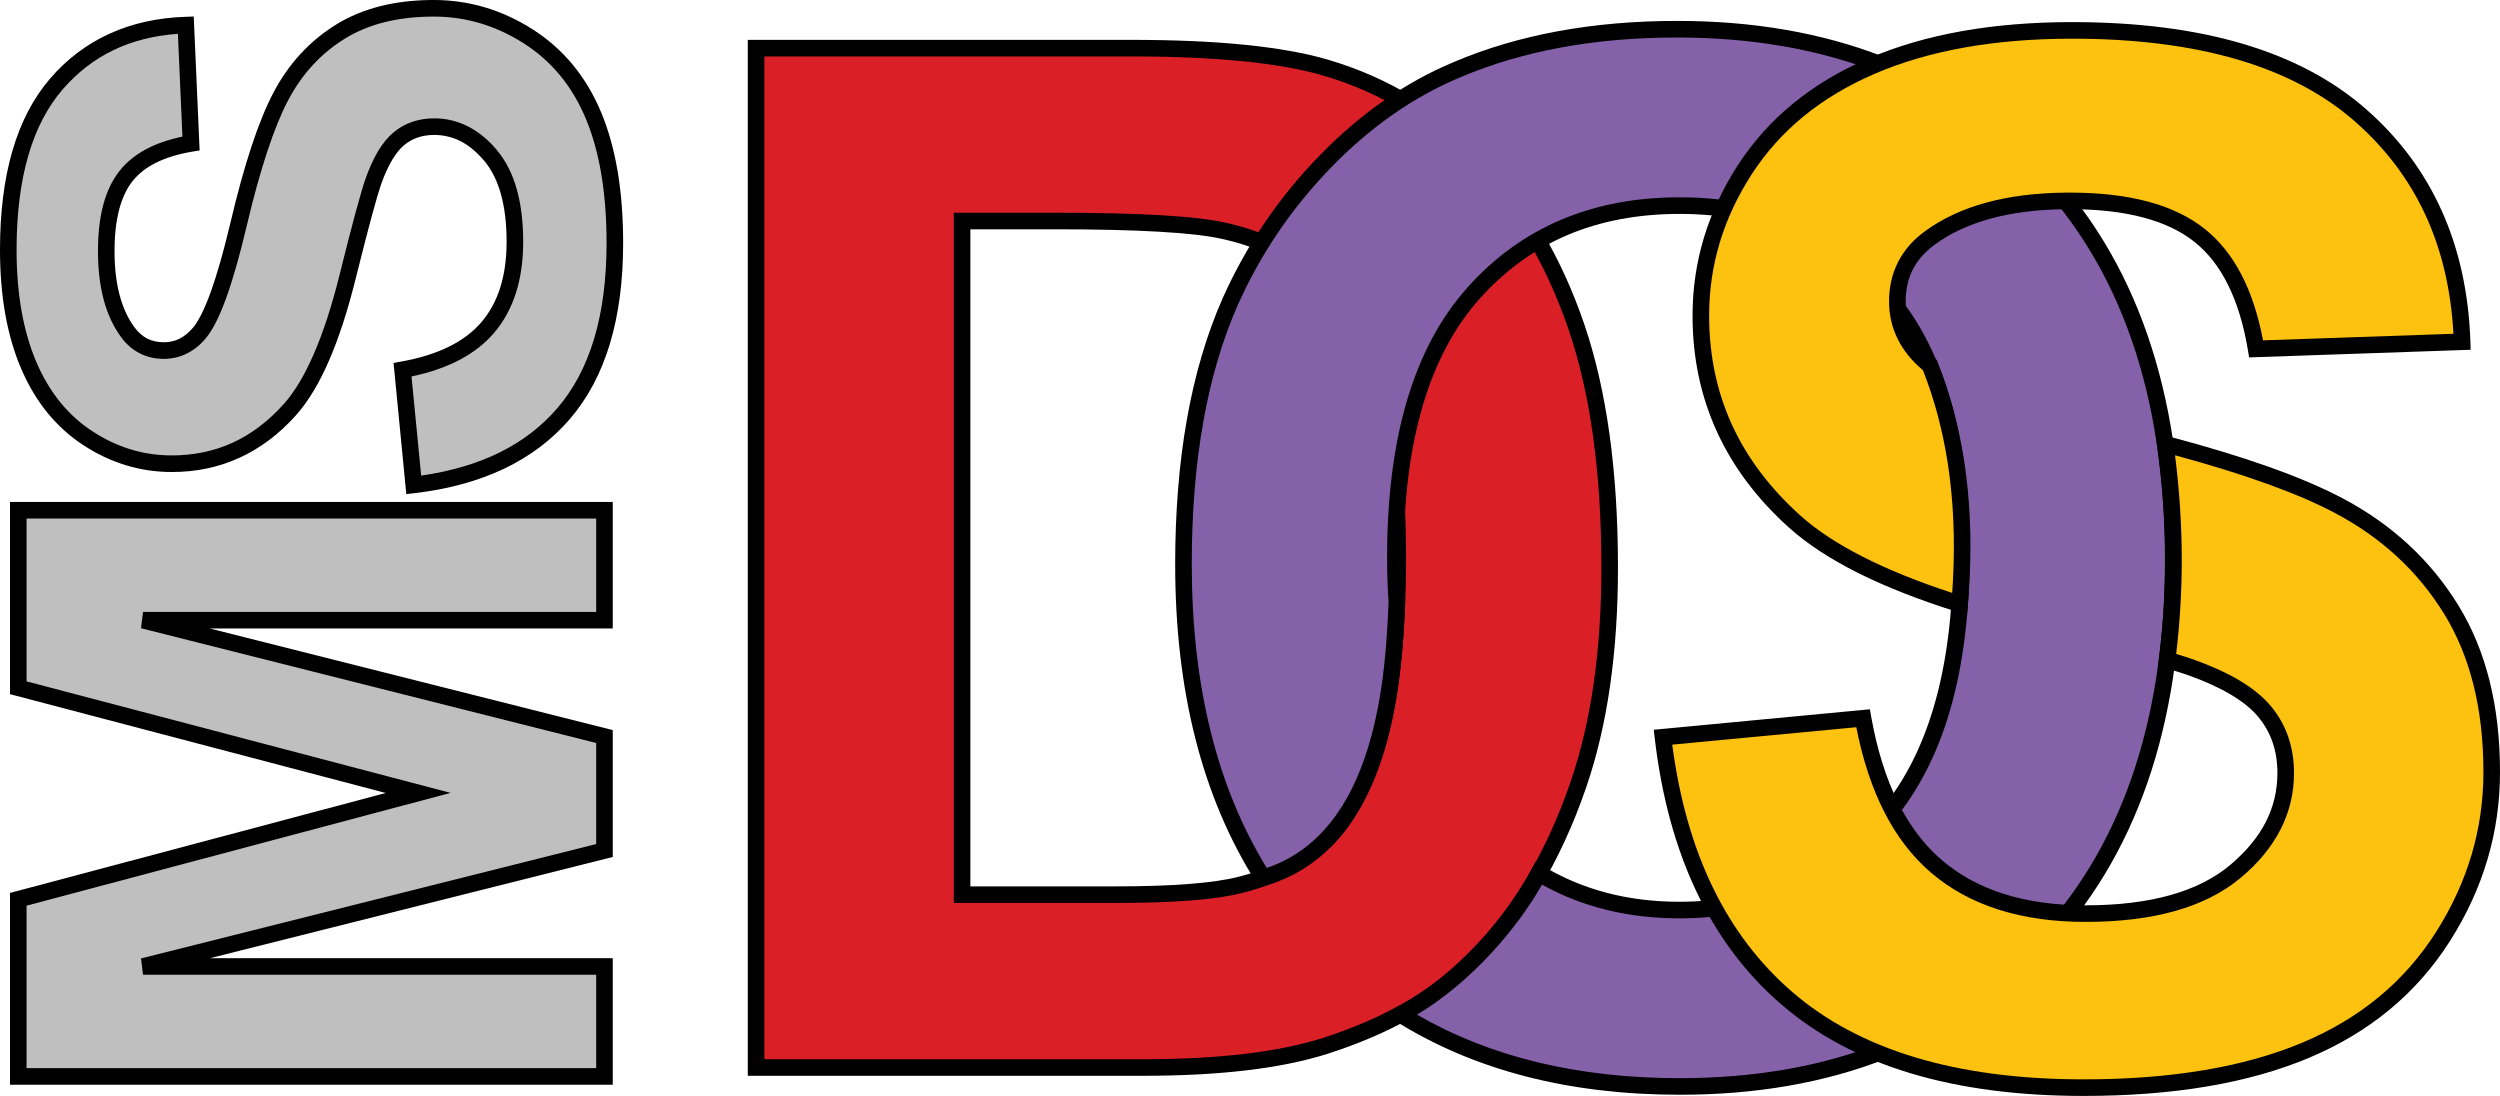
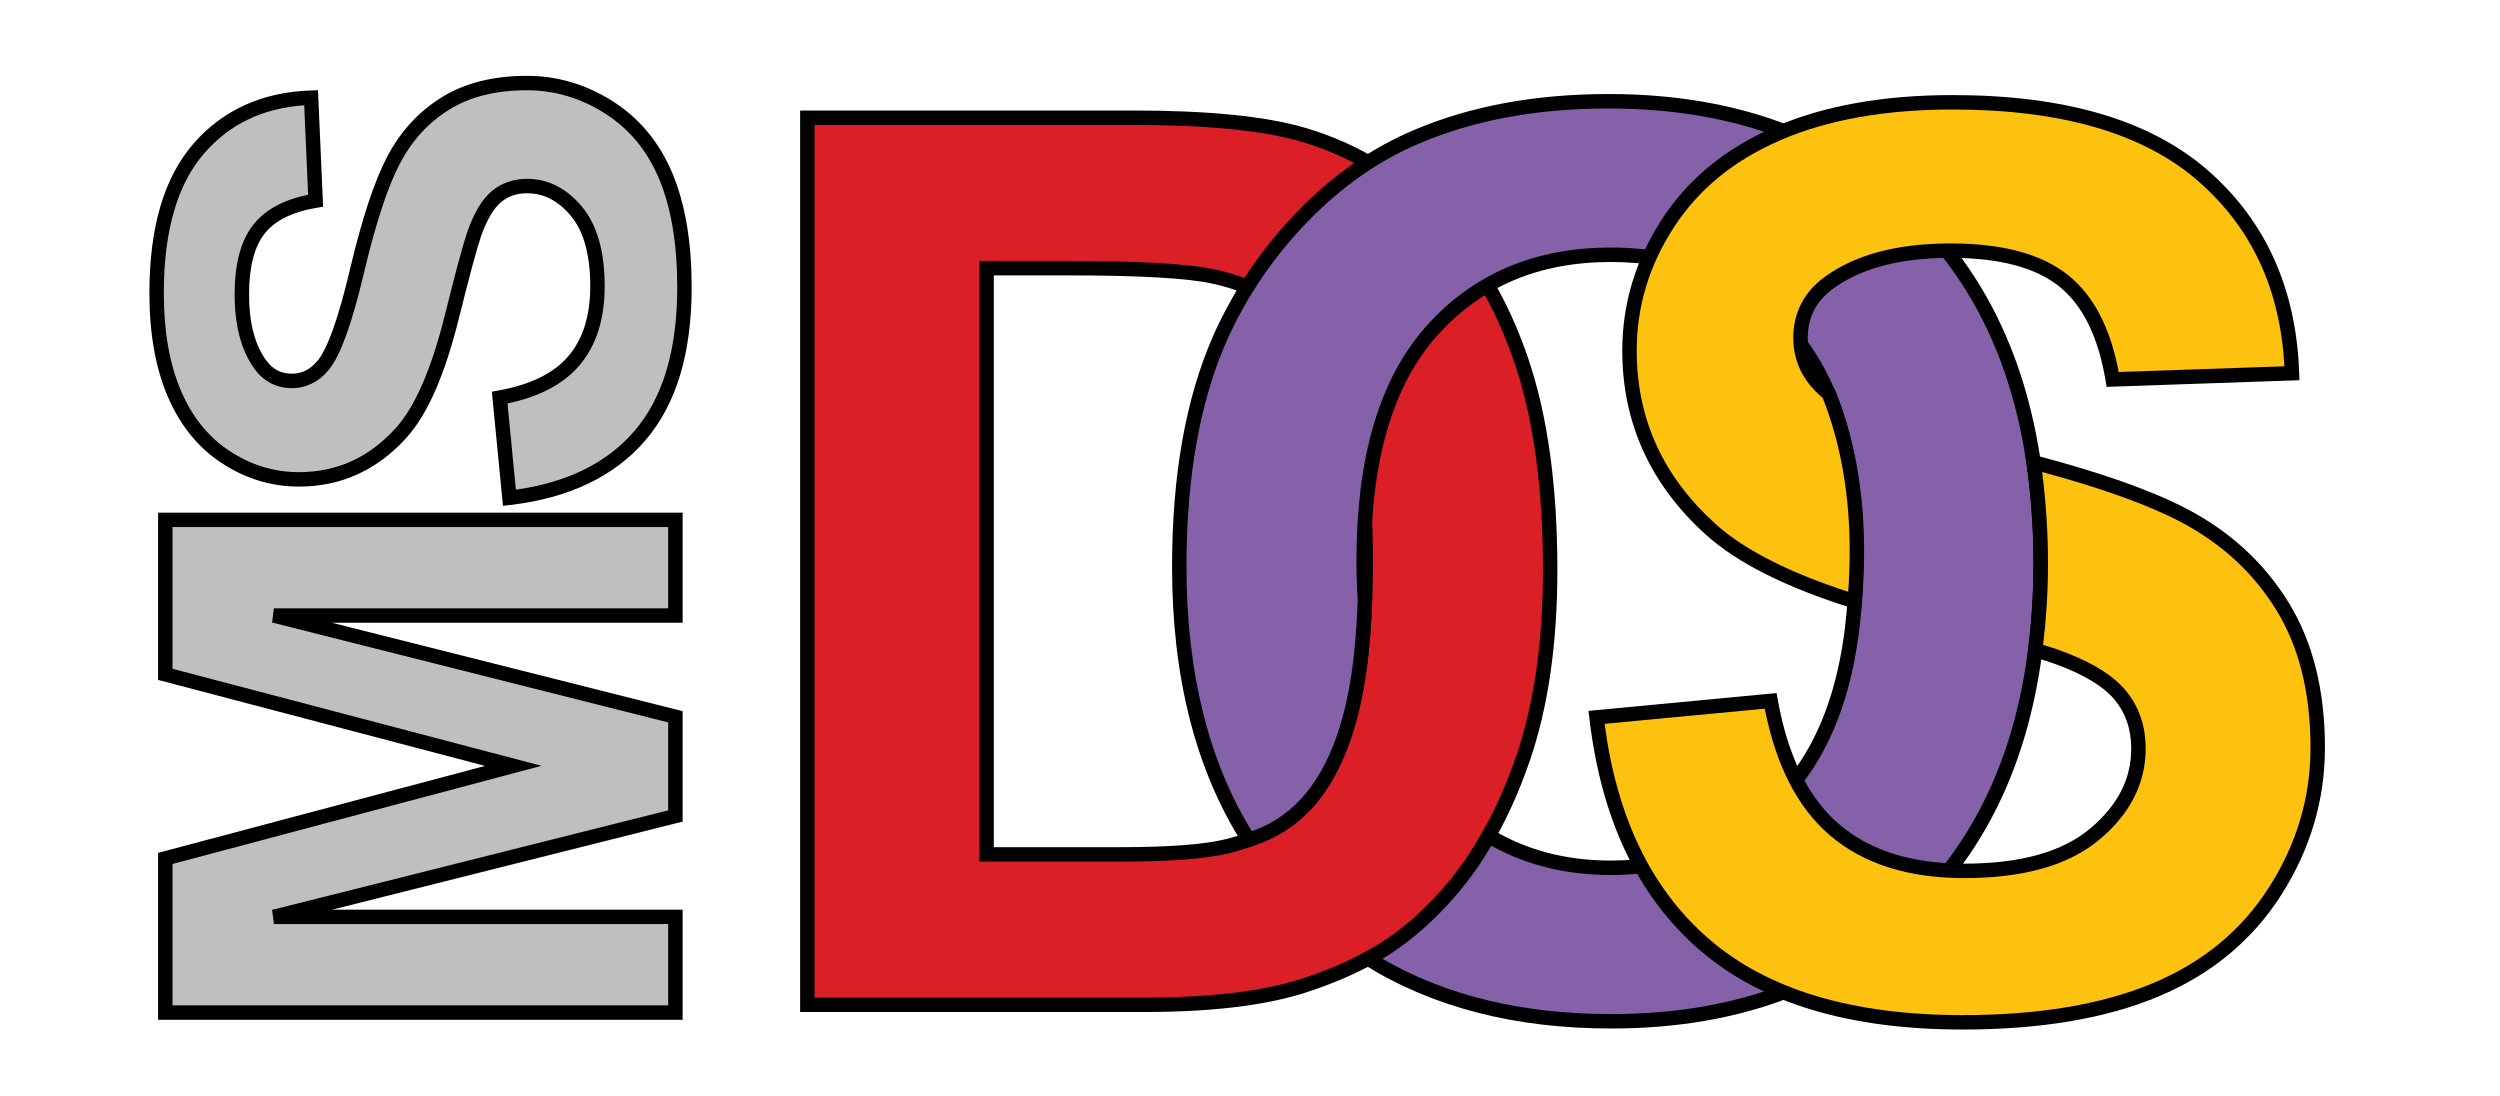
<svg xmlns="http://www.w3.org/2000/svg" version="1.2" id="Layer_1" x="0px" y="0px" width="602.453" height="264.1" viewBox="0 0 602.453 264.1" xml:space="preserve">
  <defs id="defs51" />
-   <g id="g75" transform="matrix(0.4821533,0,0,0.4821533,9.6430666e-4,0.00145378)">
+   <g id="g75" transform="matrix(0.4195795,0,0,0.4195795,36.00084,18.27622)">
    <g id="g10">
      <g id="g8">
        <path id="path4" d="m 377.885,24.065 h 187.801 c 42.346,0 74.632,3.245 96.857,9.727 29.846,8.812 55.42,24.455 76.713,46.922 21.293,22.477 37.492,49.992 48.604,82.537 11.105,32.555 16.662,72.69 16.662,120.417 0,41.938 -5.215,78.09 -15.627,108.434 -12.729,37.074 -30.896,67.078 -54.494,90.008 -17.824,17.383 -41.891,30.938 -72.209,40.664 -22.68,7.184 -52.997,10.77 -90.95,10.77 H 377.885 Z m 102.961,86.393 v 336.695 h 76.75 c 28.708,0 49.428,-1.619 62.168,-4.855 16.669,-4.16 30.501,-11.205 41.503,-21.145 10.994,-9.939 19.963,-26.295 26.914,-49.066 6.943,-22.772 10.42,-53.812 10.42,-93.105 0,-39.293 -3.477,-69.464 -10.42,-90.507 -6.951,-21.034 -16.678,-37.446 -29.18,-49.234 -12.5,-11.789 -28.355,-19.768 -47.57,-23.928 -14.357,-3.236 -42.492,-4.854 -84.395,-4.854 h -46.19 z" style="fill:#db1f26" />
        <path id="path6" d="M 373.742,537.683 V 24.065 19.92 h 191.944 c 42.565,0.013 75.123,3.232 98.028,9.897 v 0 c 30.508,8.999 56.78,25.067 78.548,48.046 v 0 c 21.735,22.941 38.24,51.015 49.517,84.048 v 0 c 11.302,33.144 16.881,73.708 16.883,121.756 v 0 c -0.002,42.276 -5.25,78.874 -15.852,109.777 v 0 c -12.894,37.563 -31.387,68.182 -55.52,91.628 v 0 c -18.396,17.938 -43.066,31.771 -73.851,41.646 v 0 c -23.313,7.376 -53.983,10.956 -92.199,10.962 v 0 H 373.742 Z m 8.284,-8.282 h 189.215 c 37.689,0.007 67.652,-3.584 89.684,-10.571 v 0 c 29.867,-9.583 53.328,-22.858 70.587,-39.69 v 0 c 23.058,-22.408 40.899,-51.8 53.464,-88.383 v 0 C 795.2,360.97 800.379,325.265 800.377,283.67 v 0 c 0.004,-47.41 -5.53,-87.115 -16.439,-119.081 v 0 C 772.991,132.532 757.097,105.574 736.249,83.562 v 0 C 715.43,61.608 690.552,46.389 661.382,37.767 v 0 c -21.557,-6.3 -53.571,-9.57 -95.695,-9.56 v 0 h -183.66 v 501.194 z m 94.676,-78.107 v -340.836 -4.144 h 50.333 c 42.054,0.019 70.2,1.579 85.273,4.948 v 0 c 19.817,4.284 36.437,12.605 49.534,24.963 v 0 c 13.125,12.377 23.164,29.44 30.271,50.949 v 0 c 7.166,21.763 10.618,52.259 10.629,91.807 v 0 c -0.006,39.541 -3.474,70.908 -10.6,94.313 v 0 c -7.092,23.176 -16.263,40.196 -28.1,50.932 v 0 c -11.564,10.451 -26.068,17.8 -43.259,22.084 v 0 c -13.426,3.393 -34.304,4.972 -63.189,4.984 v 0 z m 8.284,-8.284 h 72.608 c 28.533,0.013 49.093,-1.646 61.165,-4.732 v 0 c 16.132,-4.031 29.29,-10.773 39.729,-20.199 v 0 c 10.153,-9.146 18.919,-24.836 25.731,-47.201 v 0 c 6.761,-22.142 10.247,-52.851 10.238,-91.896 v 0 c 0.013,-39.043 -3.491,-68.889 -10.211,-89.209 v 0 c -6.795,-20.56 -16.21,-36.322 -28.089,-47.52 v 0 c -11.902,-11.217 -26.992,-18.856 -45.638,-22.9 v 0 c -13.608,-3.094 -41.731,-4.771 -83.484,-4.751 v 0 h -42.047 z m -4.14,-328.409 v -4.142 z" />
      </g>
    </g>
    <g id="g18">
      <g id="g16">
        <path id="path12" d="m 769.093,436.428 c 20.459,12.277 43.885,18.416 70.275,18.416 41.145,0 74.918,-14.813 101.307,-44.443 26.387,-29.625 39.59,-74.078 39.59,-133.344 0,-58.563 -12.852,-102.249 -38.535,-131.068 -25.695,-28.81 -59.813,-43.224 -102.361,-43.224 -42.547,0 -76.852,14.59 -102.887,43.751 -26.045,29.161 -39.063,73.143 -39.063,131.938 0,7.828 0.246,15.4 0.734,22.717 -1.523,32.752 -4.482,119.342 -66.846,137.545 -26.542,-41.889 -39.809,-94.147 -39.809,-156.776 0,-52.044 7.767,-95.731 23.31,-131.059 11.593,-26.018 27.423,-49.373 47.484,-70.056 20.064,-20.673 42.033,-36.012 65.924,-46.007 31.77,-13.48 68.418,-20.221 109.934,-20.221 75.141,0 135.264,23.355 180.375,70.064 45.102,46.71 67.66,111.652 67.66,194.836 0,82.5 -22.385,147.045 -67.145,193.635 -44.766,46.59 -104.596,69.879 -179.506,69.879 -54.563,0 -101.082,-11.998 -139.559,-35.996 30.384,-15.89 56.714,-46.856 69.118,-70.587 z" style="fill:#8461a9" />
        <path id="path14" d="m 839.534,547.152 c -55.157,0.007 -102.519,-12.149 -141.75,-36.624 v 0 l -6.14,-3.833 6.411,-3.352 c 29.329,-15.266 55.413,-45.856 67.367,-68.834 v 0 l 2.034,-3.894 3.767,2.26 c 19.782,11.862 42.391,17.817 68.146,17.826 v 0 c 40.154,-0.057 72.506,-14.272 98.212,-43.058 v 0 c 25.448,-28.544 38.543,-71.893 38.541,-130.587 v 0 c 0.004,-58.002 -12.754,-100.593 -37.484,-128.312 v 0 c -24.955,-27.908 -57.637,-41.785 -99.269,-41.839 v 0 c -41.617,0.054 -74.491,14.096 -99.799,42.369 v 0 c -25.096,28.068 -38.013,70.948 -38.01,129.177 v 0 c 0,7.74 0.243,15.221 0.726,22.44 v 0 l 0.015,0.227 -0.011,0.243 c -0.573,12.271 -1.345,32.357 -5.446,53.701 v 0 c -4.117,21.347 -11.518,44.068 -25.778,61.694 v 0 c -9.497,11.737 -22.152,21.145 -38.598,25.933 v 0 l -2.991,0.871 -1.667,-2.631 c -27.053,-42.69 -40.457,-95.794 -40.452,-158.992 v 0 c 0.002,-52.452 7.815,-96.704 23.667,-132.746 v 0 c 11.789,-26.456 27.906,-50.233 48.295,-71.254 v 0 c 20.401,-21.022 42.845,-36.716 67.278,-46.936 v 0 C 758.971,17.265 796.19,10.45 838.151,10.452 v 0 c 75.971,-0.043 137.443,23.741 183.354,71.328 v 0 c 46.002,47.62 68.847,113.818 68.823,197.712 v 0 c 0.023,83.211 -22.647,149.009 -68.3,196.506 v 0 c -45.527,47.434 -106.645,71.152 -182.296,71.151 v 0 c -0.065,0.003 -0.134,0.003 -0.198,0.003 z m 0,-8.284 c 74.078,-0.043 132.553,-22.901 176.519,-68.607 v 0 c 43.868,-45.683 65.964,-108.976 65.99,-190.766 v 0 c -0.026,-82.473 -22.298,-146.158 -66.498,-191.957 v 0 C 971.231,41.706 912.458,18.78 838.15,18.739 v 0 c -41.072,0 -77.148,6.666 -108.335,19.899 v 0 c -23.33,9.762 -44.824,24.747 -64.549,45.069 v 0 c -19.734,20.347 -35.275,43.279 -46.667,68.84 v 0 c -15.243,34.634 -22.963,77.753 -22.958,129.392 v 0 c 0.004,60.705 12.569,111.228 37.482,151.859 v 0 c 13.268,-4.514 23.452,-12.346 31.506,-22.256 v 0 c 8.63,-10.638 14.709,-23.713 18.96,-37.377 v 0 c 8.481,-27.198 9.663,-56.513 10.415,-72.934 v 0 c -0.483,-7.347 -0.729,-14.94 -0.729,-22.779 v 0 c 0.002,-59.359 13.122,-104.446 40.115,-134.696 v 0 c 26.763,-30.052 62.498,-45.188 105.978,-45.134 v 0 c 43.464,-0.054 79.017,14.898 105.454,44.611 v 0 c 26.634,29.917 39.581,74.7 39.583,133.824 v 0 c 0,59.835 -13.312,105.394 -40.637,136.097 v 0 c -27.071,30.476 -62.267,45.887 -104.4,45.832 v 0 c -25.451,0.009 -48.433,-5.599 -68.675,-16.851 v 0 c -12.54,22.145 -35.39,48.759 -62.48,64.995 v 0 c 36.526,21.109 80.206,31.732 131.321,31.738 z" />
      </g>
    </g>
    <g id="g26">
      <g id="g24">
        <path id="path20" d="m 979.435,301.87 c -37.617,-11.826 -65.129,-25.586 -82.539,-41.27 -31.213,-28.117 -46.813,-62.391 -46.813,-102.832 0,-26.027 7.342,-50.371 22.023,-73.032 14.684,-22.652 35.838,-39.914 63.473,-51.767 27.627,-11.853 60.984,-17.779 100.066,-17.779 63.814,0 111.848,14.136 144.105,42.41 32.248,28.274 49.188,66.015 50.813,113.215 l -102.959,3.551 c -4.383,-26.277 -13.785,-45.175 -28.209,-56.695 -14.426,-11.511 -36.059,-17.271 -64.896,-17.271 -0.691,0 -1.379,0.004 -2.063,0.01 -28.787,0.28 -51.408,6.443 -67.854,18.482 -10.855,7.915 -16.273,18.491 -16.273,31.75 0,12.103 5.086,22.458 15.266,31.056 0.309,0.261 0.627,0.521 0.957,0.782 17.214,42.91 17.626,86.991 14.903,119.39 z m 102.742,-79.924 c 37.871,9.975 66.764,20.219 86.666,30.73 23.945,12.648 42.678,29.948 56.213,51.877 13.535,21.941 20.305,49.041 20.305,81.309 0,29.254 -8.109,56.648 -24.326,82.186 -16.217,25.539 -39.154,44.51 -68.807,56.926 -29.652,12.418 -66.598,18.633 -110.848,18.633 -64.406,0 -113.863,-14.914 -148.377,-44.74 C 858.48,469.039 837.86,425.566 831.149,368.455 l 100.002,-9.47 c 6.02,33.591 18.232,58.259 36.65,74.015 18.416,15.754 43.26,23.623 74.529,23.623 33.119,0 58.082,-7.008 74.873,-21.043 16.791,-14.027 25.193,-30.43 25.193,-49.207 0,-12.057 -3.531,-22.311 -10.576,-30.779 -7.055,-8.461 -19.361,-15.818 -36.928,-22.088 -2.98,-1.037 -6.902,-2.271 -11.771,-3.709 4.345,-34.238 4.445,-68.855 -0.944,-107.851 z" style="fill:#fdc20f" />
        <path id="path22" d="m 890.295,502 c -35.457,-30.613 -56.49,-75.247 -63.261,-133.064 v 0 l -0.493,-4.206 108.015,-10.23 0.672,3.753 c 5.921,33.014 17.813,56.676 35.267,71.597 v 0 c 17.509,14.969 41.229,22.613 71.836,22.629 v 0 c 32.574,0.007 56.508,-6.921 72.217,-20.079 v 0 c 16.084,-13.513 23.657,-28.538 23.708,-46.026 v 0 c -0.024,-11.261 -3.217,-20.4 -9.615,-28.129 v 0 c -6.262,-7.559 -17.946,-14.725 -35.107,-20.829 v 0 c -2.881,-1 -6.755,-2.222 -11.583,-3.649 v 0 l -3.381,-0.997 0.444,-3.494 c 2.056,-16.212 3.148,-32.492 3.148,-49.296 v 0 c 0,-18.334 -1.303,-37.296 -4.089,-57.466 v 0 l 4.104,-0.566 -4.104,0.566 -0.85,-6.155 6.008,1.582 c 38.05,10.03 67.167,20.32 87.545,31.074 v 0 c 24.538,12.952 43.887,30.801 57.805,53.365 v 0 c 14.021,22.726 20.927,50.651 20.922,83.483 v 0 c 0.011,30.022 -8.363,58.273 -24.972,84.406 v 0 c -16.658,26.261 -40.366,45.838 -70.703,58.525 v 0 c -30.337,12.698 -67.815,18.95 -112.448,18.955 v 0 C 976.374,547.751 925.816,532.689 890.295,502 Z m 5.416,-6.271 c 33.505,28.966 81.861,43.728 145.668,43.734 v 0 c 43.867,0.002 80.279,-6.175 109.247,-18.312 v 0 c 28.967,-12.145 51.135,-30.509 66.911,-55.325 v 0 c 15.824,-24.943 23.67,-51.48 23.681,-79.966 v 0 c -0.01,-31.702 -6.64,-57.977 -19.688,-79.133 v 0 c -13.153,-21.297 -31.271,-38.045 -54.622,-50.39 v 0 c -18.39,-9.72 -45.057,-19.375 -79.818,-28.794 v 0 c 2.278,18.247 3.355,35.592 3.355,52.434 v 0 c 0,15.957 -0.966,31.462 -2.787,46.851 v 0 c 3.396,1.031 6.26,1.95 8.626,2.772 v 0 c 17.94,6.426 30.87,13.976 38.721,23.341 v 0 c 7.688,9.207 11.559,20.573 11.534,33.431 v 0 c 0.049,20.063 -9.183,37.842 -26.68,52.383 v 0 c -17.873,14.913 -43.866,22.002 -77.529,22.006 v 0 c -31.934,0.019 -57.901,-8.078 -77.222,-24.617 v 0 C 946.44,420.167 934.127,395.763 927.776,363.463 v 0 l -91.989,8.711 c 7.147,54.307 27.173,95.24 59.924,123.555 z m 82.482,-189.908 c -37.939,-11.943 -65.929,-25.83 -84.07,-42.143 v 0 c -31.979,-28.735 -48.234,-64.389 -48.181,-105.91 v 0 c -0.014,-26.81 7.604,-52.025 22.688,-75.286 v 0 c 15.146,-23.385 37.05,-41.209 65.315,-53.319 v 0 C 962.229,17.029 996.15,11.048 1035.644,11.046 v 0 c 64.383,0.002 113.507,14.247 146.837,43.439 v 0 c 33.131,28.99 50.613,68.088 52.222,116.186 v 0 l 0.142,4.14 -110.729,3.819 -0.598,-3.582 c -4.287,-25.69 -13.363,-43.495 -26.705,-54.14 v 0 c -13.322,-10.663 -33.992,-16.378 -62.313,-16.367 v 0 c -0.677,0 -1.35,0.004 -2.022,0.011 v 0 c -28.241,0.272 -49.949,6.326 -65.453,17.685 v 0 c -9.912,7.334 -14.487,16.287 -14.572,28.403 v 0 c 0.056,10.911 4.372,19.854 13.798,27.895 v 0 c 0.271,0.228 0.556,0.46 0.854,0.697 v 0 l 0.862,0.684 0.41,1.022 c 12.782,31.87 16.448,64.238 16.45,92.105 v 0 c 0,10.437 -0.518,20.247 -1.264,29.171 v 0 l -0.431,5.159 z m 1.241,-3.952 1.243,-3.951 z M 937.213,36.774 C 910.208,48.37 889.804,65.068 875.581,86.986 v 0 c -14.278,22.064 -21.345,45.537 -21.356,70.781 v 0 c 0.051,39.362 14.995,72.254 45.442,99.754 v 0 c 15.929,14.377 41.301,27.457 76.038,38.804 v 0 c 0.509,-7.292 0.836,-15.098 0.836,-23.282 v 0 c 0.003,-26.853 -3.514,-57.78 -15.458,-88.029 v 0 c -0.061,-0.05 -0.121,-0.101 -0.181,-0.151 v 0 c -10.937,-9.158 -16.791,-20.924 -16.735,-34.222 v 0 c -0.084,-14.399 6.177,-26.6 17.968,-35.091 v 0 c 17.394,-12.723 40.929,-18.995 70.261,-19.281 v 0 c 0.695,-0.007 1.396,-0.011 2.103,-0.011 v 0 c 29.354,0.011 51.949,5.817 67.481,18.177 v 0 c 14.807,11.837 24.348,30.604 29.073,55.668 v 0 l 95.183,-3.283 c -2.451,-44.339 -18.79,-79.374 -49.216,-106.105 v 0 C 1145.836,33.359 1098.891,19.331 1035.644,19.333 v 0 c -0.01,0 -0.012,0 -0.021,0 v 0 c -38.656,0 -71.448,5.872 -98.41,17.441 z" />
      </g>
    </g>
    <g id="g32">
      <path id="path28" d="M 698.208,301.772" style="fill:#8461a9" />
      <path id="path30" d="M 698.208,301.772" />
    </g>
    <g id="g46">
      <g id="g38">
        <path id="path34" d="M 302.11,537.997 H 9.138 V 449.466 L 208.982,396.309 9.138,343.749 v -88.73 H 302.11 v 54.957 H 71.489 L 302.11,368.13 v 56.955 L 71.489,483.04 H 302.11 Z" style="fill:#c0bfbf" />
        <path id="path36" d="M 4.996,542.138 V 446.28 L 192.784,396.331 4.996,346.941 v -96.065 h 301.256 v 63.239 H 104.853 l 201.399,50.788 v 63.409 l -201.285,50.585 h 201.285 v 59.1 4.142 H 4.996 Z m 297.113,-4.141 v -4.143 z M 13.28,340.552 225.187,396.281 13.28,452.647 v 81.207 H 297.968 V 487.181 H 71.49 l -1.011,-8.159 227.488,-57.169 V 371.355 L 70.477,313.99 71.49,305.833 297.968,305.831 V 259.159 H 13.28 Z" />
      </g>
      <g id="g44">
        <path id="path40" d="m 206.784,242.356 -5.596,-57.555 c 19.319,-3.463 33.508,-10.492 42.567,-21.083 9.062,-10.592 13.589,-24.88 13.589,-42.867 0,-19.051 -4.028,-33.405 -12.091,-43.066 -8.059,-9.658 -17.486,-14.489 -28.278,-14.489 -6.926,0 -12.821,2.033 -17.686,6.095 -4.862,4.066 -9.093,11.16 -12.69,21.284 -2.398,6.929 -6.66,22.716 -12.79,47.363 -7.859,31.71 -17.518,53.958 -28.977,66.748 -16.119,17.986 -35.772,26.979 -58.954,26.979 -14.92,0 -28.877,-4.228 -41.868,-12.69 C 31.02,210.616 21.128,198.426 14.333,182.503 7.538,166.585 4.141,147.365 4.141,124.848 4.141,88.077 12.204,60.398 28.322,41.812 44.444,23.227 65.961,13.469 92.872,12.535 l 2.598,59.154 c -15.054,2.532 -25.88,7.962 -32.475,16.287 -6.595,8.328 -9.892,20.818 -9.892,37.471 0,17.187 3.531,30.645 10.591,40.368 4.531,6.264 10.592,9.393 18.186,9.393 6.929,0 12.859,-2.929 17.786,-8.793 6.264,-7.459 12.79,-25.58 19.585,-54.357 6.794,-28.778 13.823,-50.061 21.083,-63.851 7.263,-13.789 17.187,-24.581 29.777,-32.375 12.59,-7.794 28.146,-11.691 46.664,-11.691 16.787,0 32.509,4.665 47.163,13.989 14.658,9.327 25.549,22.517 32.675,39.569 7.125,17.056 10.691,38.305 10.691,63.75 0,37.04 -8.559,65.483 -25.68,85.333 -17.116,19.856 -42.065,31.712 -74.84,35.574 z" style="fill:#c0bfbf" />
        <path id="path42" d="m 196.695,181.397 3.762,-0.674 c 18.741,-3.362 31.924,-10.073 40.149,-19.699 v 0 c 8.276,-9.686 12.579,-22.849 12.595,-40.174 v 0 c 0.004,-18.507 -3.942,-31.833 -11.13,-40.411 v 0 c -7.544,-8.95 -15.593,-12.952 -25.097,-13.001 v 0 c -6.126,0.024 -10.905,1.717 -15.029,5.131 v 0 c -3.961,3.27 -8.002,9.741 -11.432,19.459 v 0 c -2.289,6.596 -6.574,22.423 -12.686,47.005 v 0 c -7.968,32.037 -17.671,54.787 -29.912,68.516 v 0 c -16.734,18.753 -37.77,28.41 -62.039,28.357 v 0 c -15.706,0.012 -30.539,-4.494 -44.128,-13.36 v 0 C 28.023,213.62 17.573,200.681 10.522,184.129 v 0 C 3.452,167.556 0,147.777 -0.002,124.848 v 0 C 0.002,87.515 8.165,58.76 25.193,39.098 v 0 C 42.023,19.627 64.909,9.311 92.727,8.395 v 0 l 4.102,-0.141 2.938,66.912 -3.61,0.608 C 81.695,78.212 71.966,83.306 66.241,90.547 v 0 c -5.754,7.221 -9.008,18.759 -8.996,34.899 v 0 c -0.004,16.646 3.432,29.185 9.805,37.94 v 0 c 3.955,5.321 8.389,7.594 14.829,7.68 v 0 c 5.727,-0.058 10.243,-2.209 14.614,-7.315 v 0 c 2.563,-3.01 5.71,-9.098 8.868,-17.925 v 0 c 3.184,-8.835 6.485,-20.433 9.858,-34.721 v 0 c 6.848,-28.963 13.905,-50.47 21.45,-64.83 v 0 c 7.563,-14.378 18.038,-25.789 31.26,-33.965 v 0 C 181.307,4.026 197.69,-0.007 216.774,-0.003 v 0 c 17.558,-0.01 34.137,4.92 49.388,14.637 v 0 c 15.378,9.77 26.875,23.73 34.272,41.468 v 0 c 7.405,17.736 11.007,39.518 11.011,65.346 v 0 c 0.004,37.639 -8.704,67.18 -26.685,88.037 v 0 c -17.9,20.79 -44.013,33.061 -77.493,36.983 v 0 l -4.199,0.494 z m 10.09,60.959 4.121,-0.401 z m 3.706,-4.661 c 29.96,-4.279 52.383,-15.527 67.996,-33.619 v 0 c 16.259,-18.843 24.668,-46.186 24.674,-82.627 v 0 c 0.004,-25.062 -3.526,-45.78 -10.372,-62.154 v 0 C 285.935,42.929 275.648,30.508 261.713,21.624 v 0 C 247.656,12.694 232.791,8.295 216.773,8.283 v 0 c -17.95,0.006 -32.678,3.766 -44.482,11.071 v 0 c -11.957,7.411 -21.331,17.585 -28.293,30.783 v 0 C 137.023,63.36 130.021,84.42 123.282,113.01 v 0 c -3.422,14.491 -6.782,26.34 -10.126,35.625 v 0 c -3.369,9.294 -6.618,15.997 -10.319,20.445 v 0 c -5.481,6.621 -12.827,10.327 -20.958,10.272 v 0 c -8.745,0.084 -16.436,-3.901 -21.538,-11.102 v 0 C 52.588,157.554 48.963,143.176 48.959,125.448 v 0 C 48.971,108.283 52.311,94.84 59.747,85.406 v 0 c 6.88,-8.672 17.548,-14.248 31.426,-17.125 v 0 L 88.916,16.898 C 64.881,18.629 46.043,27.768 31.449,44.527 v 0 C 16.242,62.035 8.28,88.639 8.284,124.848 v 0 c -0.002,22.105 3.34,40.766 9.858,56.029 v 0 c 6.541,15.292 15.872,26.734 28.127,34.727 v 0 c 12.393,8.057 25.476,12.007 39.608,12.018 v 0 c 22.095,-0.051 40.366,-8.382 55.869,-25.601 v 0 c 10.678,-11.852 20.296,-33.596 28.043,-64.983 v 0 c 6.149,-24.707 10.389,-40.456 12.907,-47.751 v 0 c 3.752,-10.497 8.172,-18.214 13.938,-23.076 v 0 c 5.602,-4.708 12.614,-7.082 20.341,-7.057 v 0 c 12.079,-0.051 22.886,5.61 31.457,15.976 v 0 c 8.94,10.743 13.048,26.125 13.055,45.72 v 0 c 0.014,18.65 -4.737,34.062 -14.585,45.559 v 0 c -9.26,10.82 -23.167,17.95 -41.227,21.739 v 0 z" />
      </g>
    </g>
  </g>
</svg>
